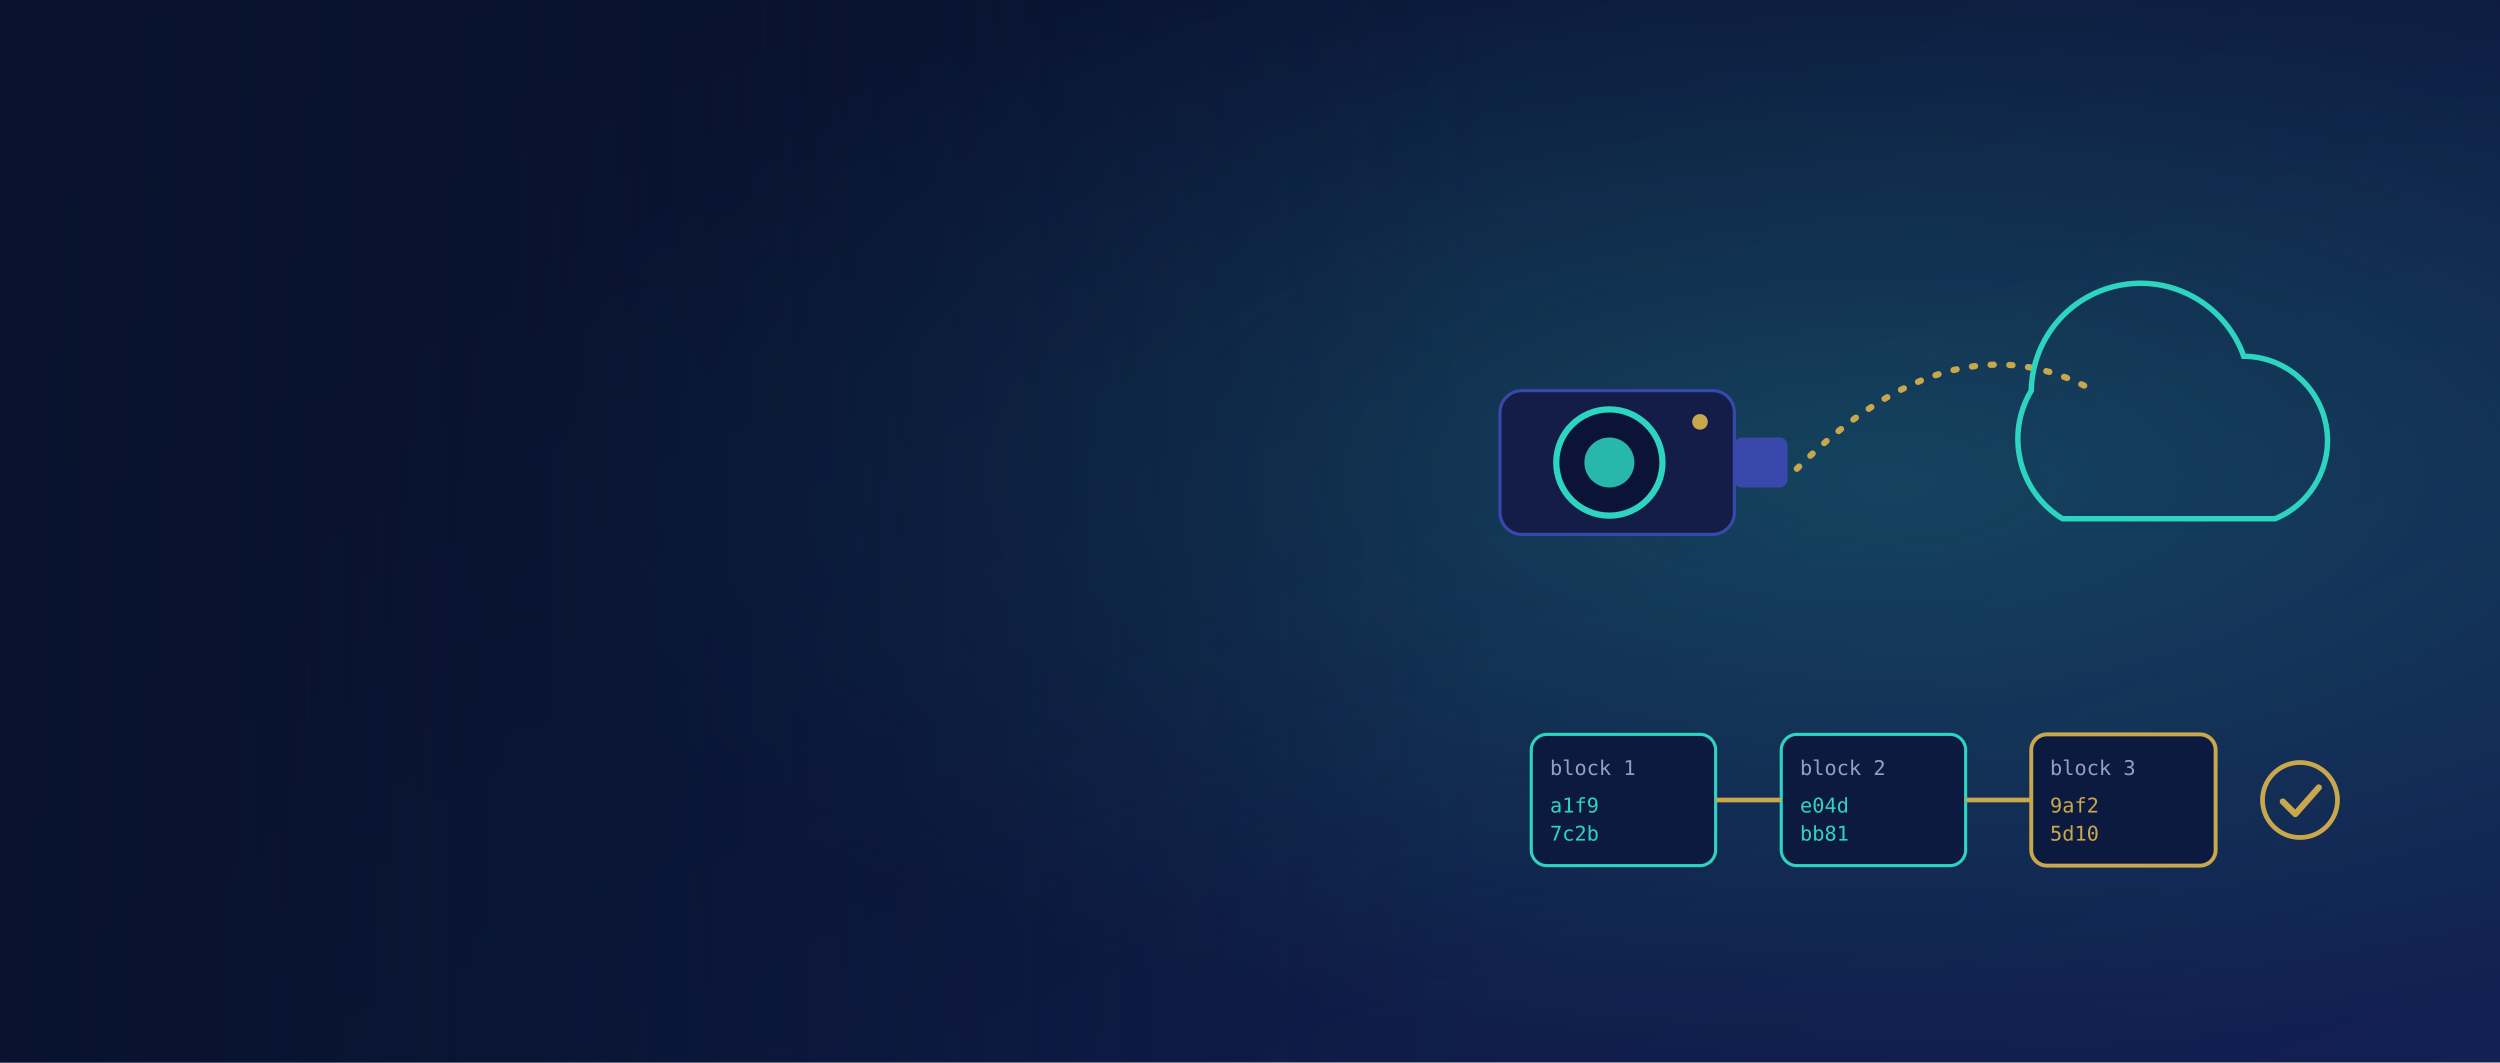
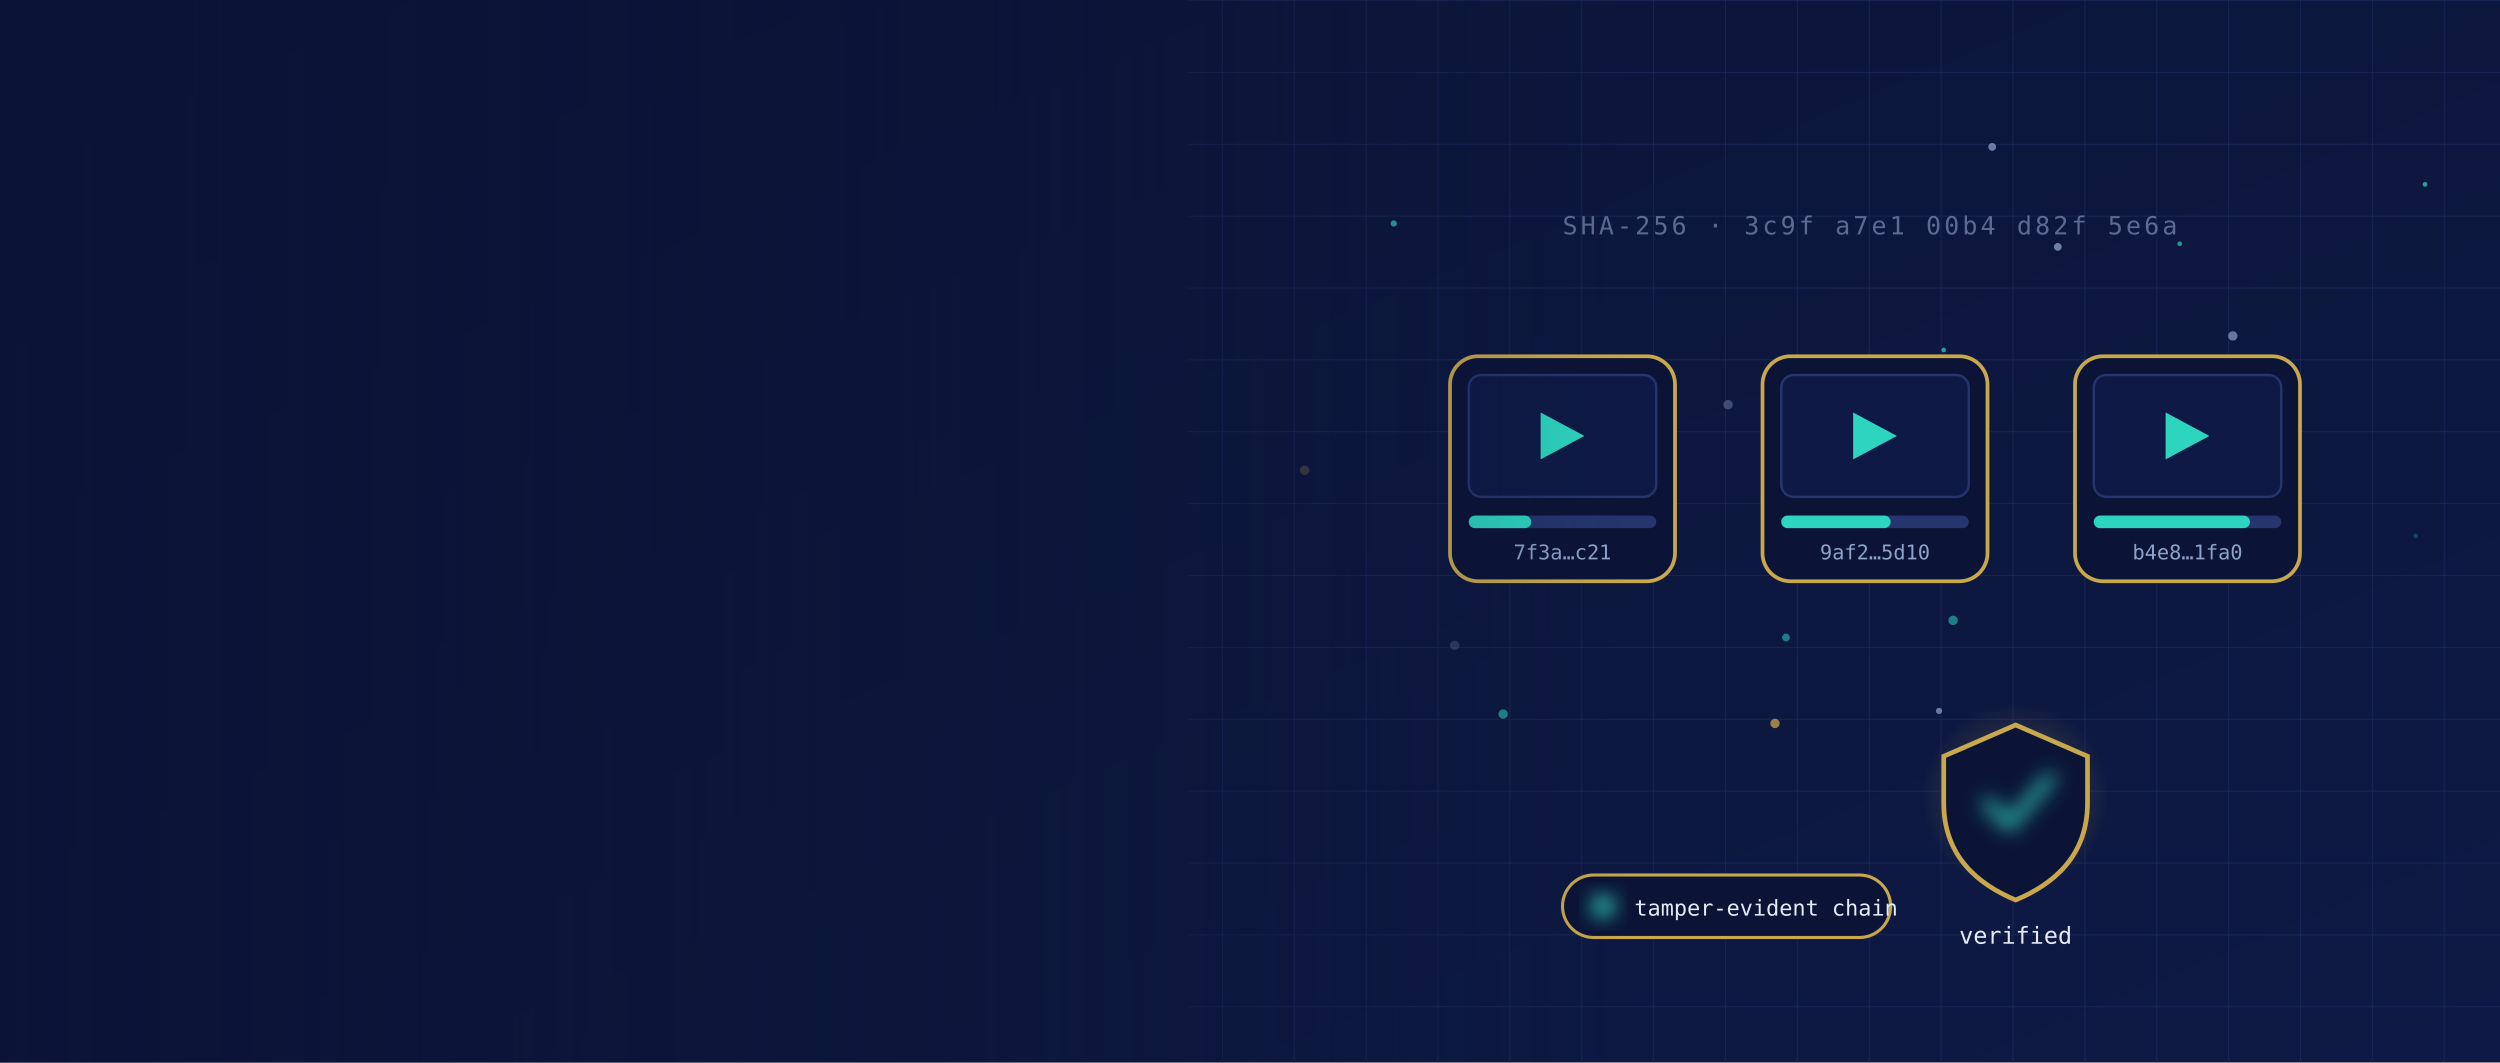
- <svg xmlns="http://www.w3.org/2000/svg" viewBox="0 0 1600 680" width="1600" height="680" role="img" aria-label="CloudBridge">
+ <svg xmlns="http://www.w3.org/2000/svg" viewBox="0 0 1600 680" width="1600" height="680" role="img" aria-label="CloudBridge — verifiable cloud video with SHA-256 hash chain">
  <defs>
    <linearGradient id="bg3" x1="0" y1="0" x2="1" y2="1">
-       <stop offset="0" stop-color="#08122e" />
-       <stop offset="1" stop-color="#122052" />
+       <stop offset="0" stop-color="#0B1437" />
+       <stop offset="1" stop-color="#0e1a45" />
    </linearGradient>
    <linearGradient id="scrim3" x1="0" y1="0" x2="1" y2="0">
-       <stop offset="0" stop-color="#08122e" stop-opacity="0.96" />
-       <stop offset="0.5" stop-color="#08122e" stop-opacity="0.5" />
-       <stop offset="1" stop-color="#08122e" stop-opacity="0" />
+       <stop offset="0" stop-color="#0B1437" stop-opacity="0.97" />
+       <stop offset="0.55" stop-color="#0B1437" stop-opacity="0.55" />
+       <stop offset="1" stop-color="#0B1437" stop-opacity="0" />
    </linearGradient>
-     <radialGradient id="glow3" cx="0.75" cy="0.45" r="0.55">
-       <stop offset="0" stop-color="#2DD4BF" stop-opacity="0.22" />
+     <radialGradient id="halA3" cx="0.5" cy="0.5" r="0.5">
+       <stop offset="0" stop-color="#C9A84C" stop-opacity="0.95" />
+       <stop offset="1" stop-color="#C9A84C" stop-opacity="0" />
+     </radialGradient>
+     <radialGradient id="halB3" cx="0.5" cy="0.5" r="0.5">
+       <stop offset="0" stop-color="#2DD4BF" stop-opacity="0.95" />
      <stop offset="1" stop-color="#2DD4BF" stop-opacity="0" />
    </radialGradient>
+     <linearGradient id="beam3" x1="0" y1="0" x2="1" y2="0">
+       <stop offset="0" stop-color="#2DD4BF" stop-opacity="0" />
+       <stop offset="1" stop-color="#2DD4BF" stop-opacity="0.9" />
+     </linearGradient>
+     <filter id="glow3" x="-60%" y="-60%" width="220%" height="220%">
+       <feGaussianBlur stdDeviation="6" />
+     </filter>
+     <pattern id="grid3" width="46" height="46" patternUnits="userSpaceOnUse">
+       <path d="M46 0 H0 V46" fill="none" stroke="#26356e" stroke-width="1" opacity="0.5" />
+     </pattern>
  </defs>
  <rect width="1600" height="680" fill="url(#bg3)" />
-   <rect width="1600" height="680" fill="url(#glow3)" />
-   <g transform="translate(960 250)">
-     <rect x="0" y="0" width="150" height="92" rx="14" fill="#141d47" stroke="#3949AB" stroke-width="2" />
-     <circle cx="70" cy="46" r="34" fill="#0B1437" stroke="#2DD4BF" stroke-width="4" />
-     <circle cx="70" cy="46" r="16" fill="#2DD4BF" opacity="0.85" />
-     <rect x="150" y="30" width="34" height="32" rx="5" fill="#3949AB" />
-     <circle cx="128" cy="20" r="5" fill="#C9A84C" />
+   <rect x="760" width="840" height="680" fill="url(#grid3)" />
+   <g>
+     <circle cx="996" cy="364" r="2.5" fill="#8ea2c9" opacity="0.51" />
+     <circle cx="1250" cy="397" r="3" fill="#2DD4BF" opacity="0.55" />
+     <circle cx="962" cy="457" r="3" fill="#2DD4BF" opacity="0.60" />
+     <circle cx="931" cy="413" r="3" fill="#8ea2c9" opacity="0.26" />
+     <circle cx="1395" cy="156" r="1.5" fill="#2DD4BF" opacity="0.68" />
+     <circle cx="1429" cy="215" r="3" fill="#8ea2c9" opacity="0.68" />
+     <circle cx="1136" cy="463" r="3" fill="#C9A84C" opacity="0.73" />
+     <circle cx="892" cy="143" r="2" fill="#2DD4BF" opacity="0.78" />
+     <circle cx="1143" cy="408" r="2.5" fill="#2DD4BF" opacity="0.53" />
+     <circle cx="1106" cy="259" r="3" fill="#8ea2c9" opacity="0.38" />
+     <circle cx="1069" cy="564" r="1.5" fill="#2DD4BF" opacity="0.80" />
+     <circle cx="1317" cy="158" r="2.5" fill="#8ea2c9" opacity="0.75" />
+     <circle cx="1241" cy="455" r="2" fill="#8ea2c9" opacity="0.71" />
+     <circle cx="1244" cy="224" r="1.5" fill="#2DD4BF" opacity="0.72" />
+     <circle cx="1552" cy="118" r="1.5" fill="#2DD4BF" opacity="0.74" />
+     <circle cx="835" cy="301" r="3" fill="#C9A84C" opacity="0.27" />
+     <circle cx="1275" cy="94" r="2.5" fill="#8ea2c9" opacity="0.73" />
+     <circle cx="1546" cy="343" r="1.5" fill="#2DD4BF" opacity="0.25" />
  </g>
-   <path d="M1150 300 Q1250 200 1340 250" fill="none" stroke="#C9A84C" stroke-width="4" stroke-dasharray="2 10" stroke-linecap="round" />
-   <path d="M1300 250 a70 70 0 0 1 136 -22 a54 54 0 0 1 20 104 H1320 a60 60 0 0 1 -20 -82 Z" fill="none" stroke="#2DD4BF" stroke-width="3.5" />
-   <g transform="translate(980 470)">
-     <g font-family="monospace" font-size="13" fill="#2DD4BF">
-       <g>
-         <rect x="0" y="0" width="118" height="84" rx="10" fill="#0d1a3f" stroke="#2DD4BF" stroke-width="2" />
-         <text x="12" y="26" fill="#8ea2c9">block 1</text>
-         <text x="12" y="50">a1f9</text>
-         <text x="12" y="68">7c2b</text>
-       </g>
-       <g transform="translate(160 0)">
-         <rect x="0" y="0" width="118" height="84" rx="10" fill="#0d1a3f" stroke="#2DD4BF" stroke-width="2" />
-         <text x="12" y="26" fill="#8ea2c9">block 2</text>
-         <text x="12" y="50">e04d</text>
-         <text x="12" y="68">bb81</text>
-       </g>
-       <g transform="translate(320 0)">
-         <rect x="0" y="0" width="118" height="84" rx="10" fill="#0d1a3f" stroke="#C9A84C" stroke-width="2.5" />
-         <text x="12" y="26" fill="#8ea2c9">block 3</text>
-         <text x="12" y="50" fill="#C9A84C">9af2</text>
-         <text x="12" y="68" fill="#C9A84C">5d10</text>
-       </g>
-     </g>
-     <g stroke="#C9A84C" stroke-width="3">
-       <path d="M118 42 H160" />
-       <path d="M278 42 H320" />
-     </g>
-     <g transform="translate(470 20)">
-       <circle cx="22" cy="22" r="24" fill="none" stroke="#C9A84C" stroke-width="3" />
-       <path d="M11 23 L19 31 L34 14" fill="none" stroke="#C9A84C" stroke-width="4" stroke-linecap="round" stroke-linejoin="round" />
-     </g>
+   <g stroke="#2DD4BF" stroke-width="3" fill="none" filter="url(#glow3)" opacity="0.9">
+     <path d="M1150 300 C 1170 250 1182 250 1200 300" />
+     <path d="M1350 300 C 1370 250 1382 250 1400 300" />
  </g>
-   <rect width="960" height="680" fill="url(#scrim3)" />
+   <g transform="translate(928 228)">
+     <rect x="0" y="0" width="144" height="144" rx="18" fill="#0B1437" stroke="#C9A84C" stroke-width="2.4" />
+     <rect x="12" y="12" width="120" height="78" rx="8" fill="#0e1a45" stroke="#26356e" stroke-width="1.5" />
+     <path d="M58 36 L86 51 L58 66 Z" fill="#2DD4BF" />
+     <rect x="12" y="102" width="120" height="8" rx="4" fill="#26356e" />
+     <rect x="12" y="102" width="40" height="8" rx="4" fill="#2DD4BF" />
+     <text x="72" y="130" text-anchor="middle" font-family="monospace" font-size="13" fill="#8ea2c9">7f3a…c21</text>
+   </g>
+   <g transform="translate(1128 228)">
+     <rect x="0" y="0" width="144" height="144" rx="18" fill="#0B1437" stroke="#C9A84C" stroke-width="2.4" />
+     <rect x="12" y="12" width="120" height="78" rx="8" fill="#0e1a45" stroke="#26356e" stroke-width="1.5" />
+     <path d="M58 36 L86 51 L58 66 Z" fill="#2DD4BF" />
+     <rect x="12" y="102" width="120" height="8" rx="4" fill="#26356e" />
+     <rect x="12" y="102" width="70" height="8" rx="4" fill="#2DD4BF" />
+     <text x="72" y="130" text-anchor="middle" font-family="monospace" font-size="13" fill="#8ea2c9">9af2…5d10</text>
+   </g>
+   <g transform="translate(1328 228)">
+     <rect x="0" y="0" width="144" height="144" rx="18" fill="#0B1437" stroke="#C9A84C" stroke-width="2.4" />
+     <rect x="12" y="12" width="120" height="78" rx="8" fill="#0e1a45" stroke="#26356e" stroke-width="1.5" />
+     <path d="M58 36 L86 51 L58 66 Z" fill="#2DD4BF" />
+     <rect x="12" y="102" width="120" height="8" rx="4" fill="#26356e" />
+     <rect x="12" y="102" width="100" height="8" rx="4" fill="#2DD4BF" />
+     <text x="72" y="130" text-anchor="middle" font-family="monospace" font-size="13" fill="#8ea2c9">b4e8…1fa0</text>
+   </g>
+   <g transform="translate(1250 470)">
+     <circle cx="40" cy="40" r="60" fill="url(#halA3)" opacity="0.4" />
+     <path d="M40 -6 L86 14 V44 C86 78 64 96 40 106 C16 96 -6 78 -6 44 V14 Z" fill="#0B1437" stroke="#C9A84C" stroke-width="3" />
+     <path d="M22 44 L36 58 L62 28" fill="none" stroke="#2DD4BF" stroke-width="6" stroke-linecap="round" stroke-linejoin="round" filter="url(#glow3)" />
+     <text x="40" y="134" text-anchor="middle" font-family="monospace" font-size="15" fill="#e6ebf5">verified</text>
+   </g>
+   <text x="1000" y="150" font-family="monospace" font-size="16" fill="#8ea2c9" opacity="0.6" letter-spacing="2">SHA-256 · 3c9f a7e1 00b4 d82f 5e6a</text>
+   <g transform="translate(1000 560)">
+     <rect x="0" y="0" width="210" height="40" rx="20" fill="#0B1437" stroke="#C9A84C" stroke-width="2" />
+     <circle cx="26" cy="20" r="7" fill="#2DD4BF" filter="url(#glow3)" />
+     <text x="46" y="26" font-family="monospace" font-size="14" fill="#e6ebf5">tamper-evident chain</text>
+   </g>
+   <rect width="1040" height="680" fill="url(#scrim3)" />
</svg>
